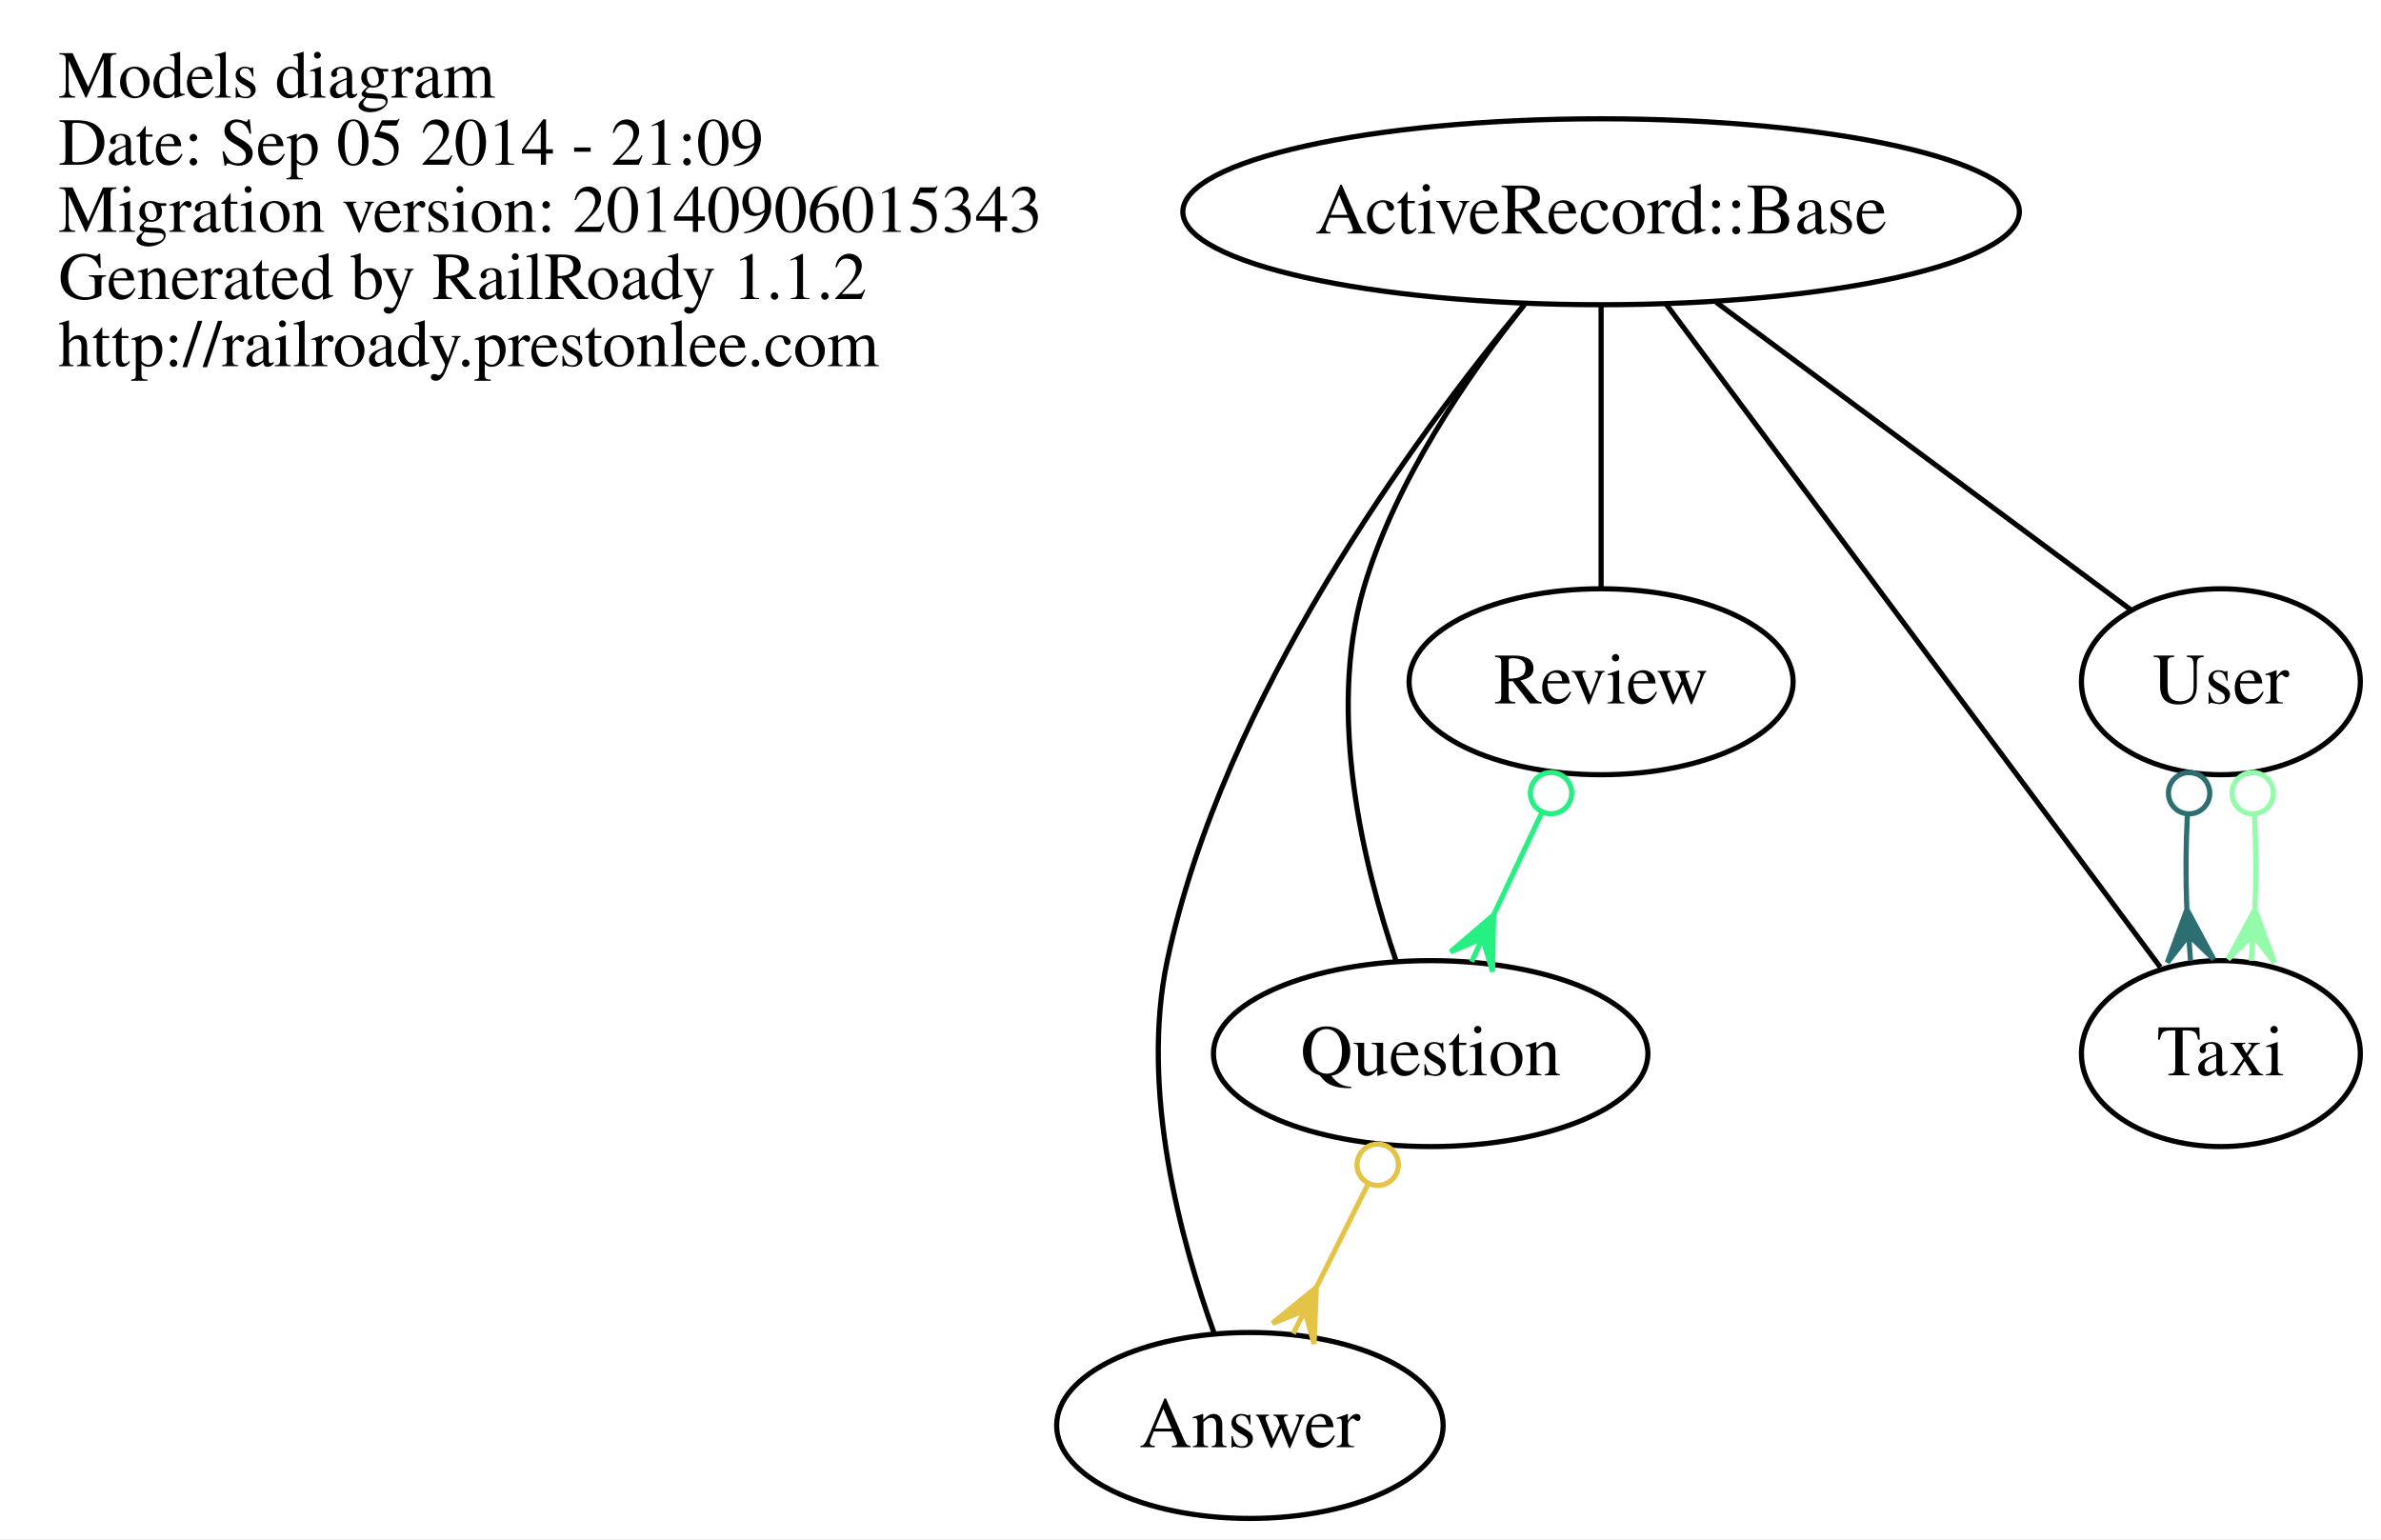
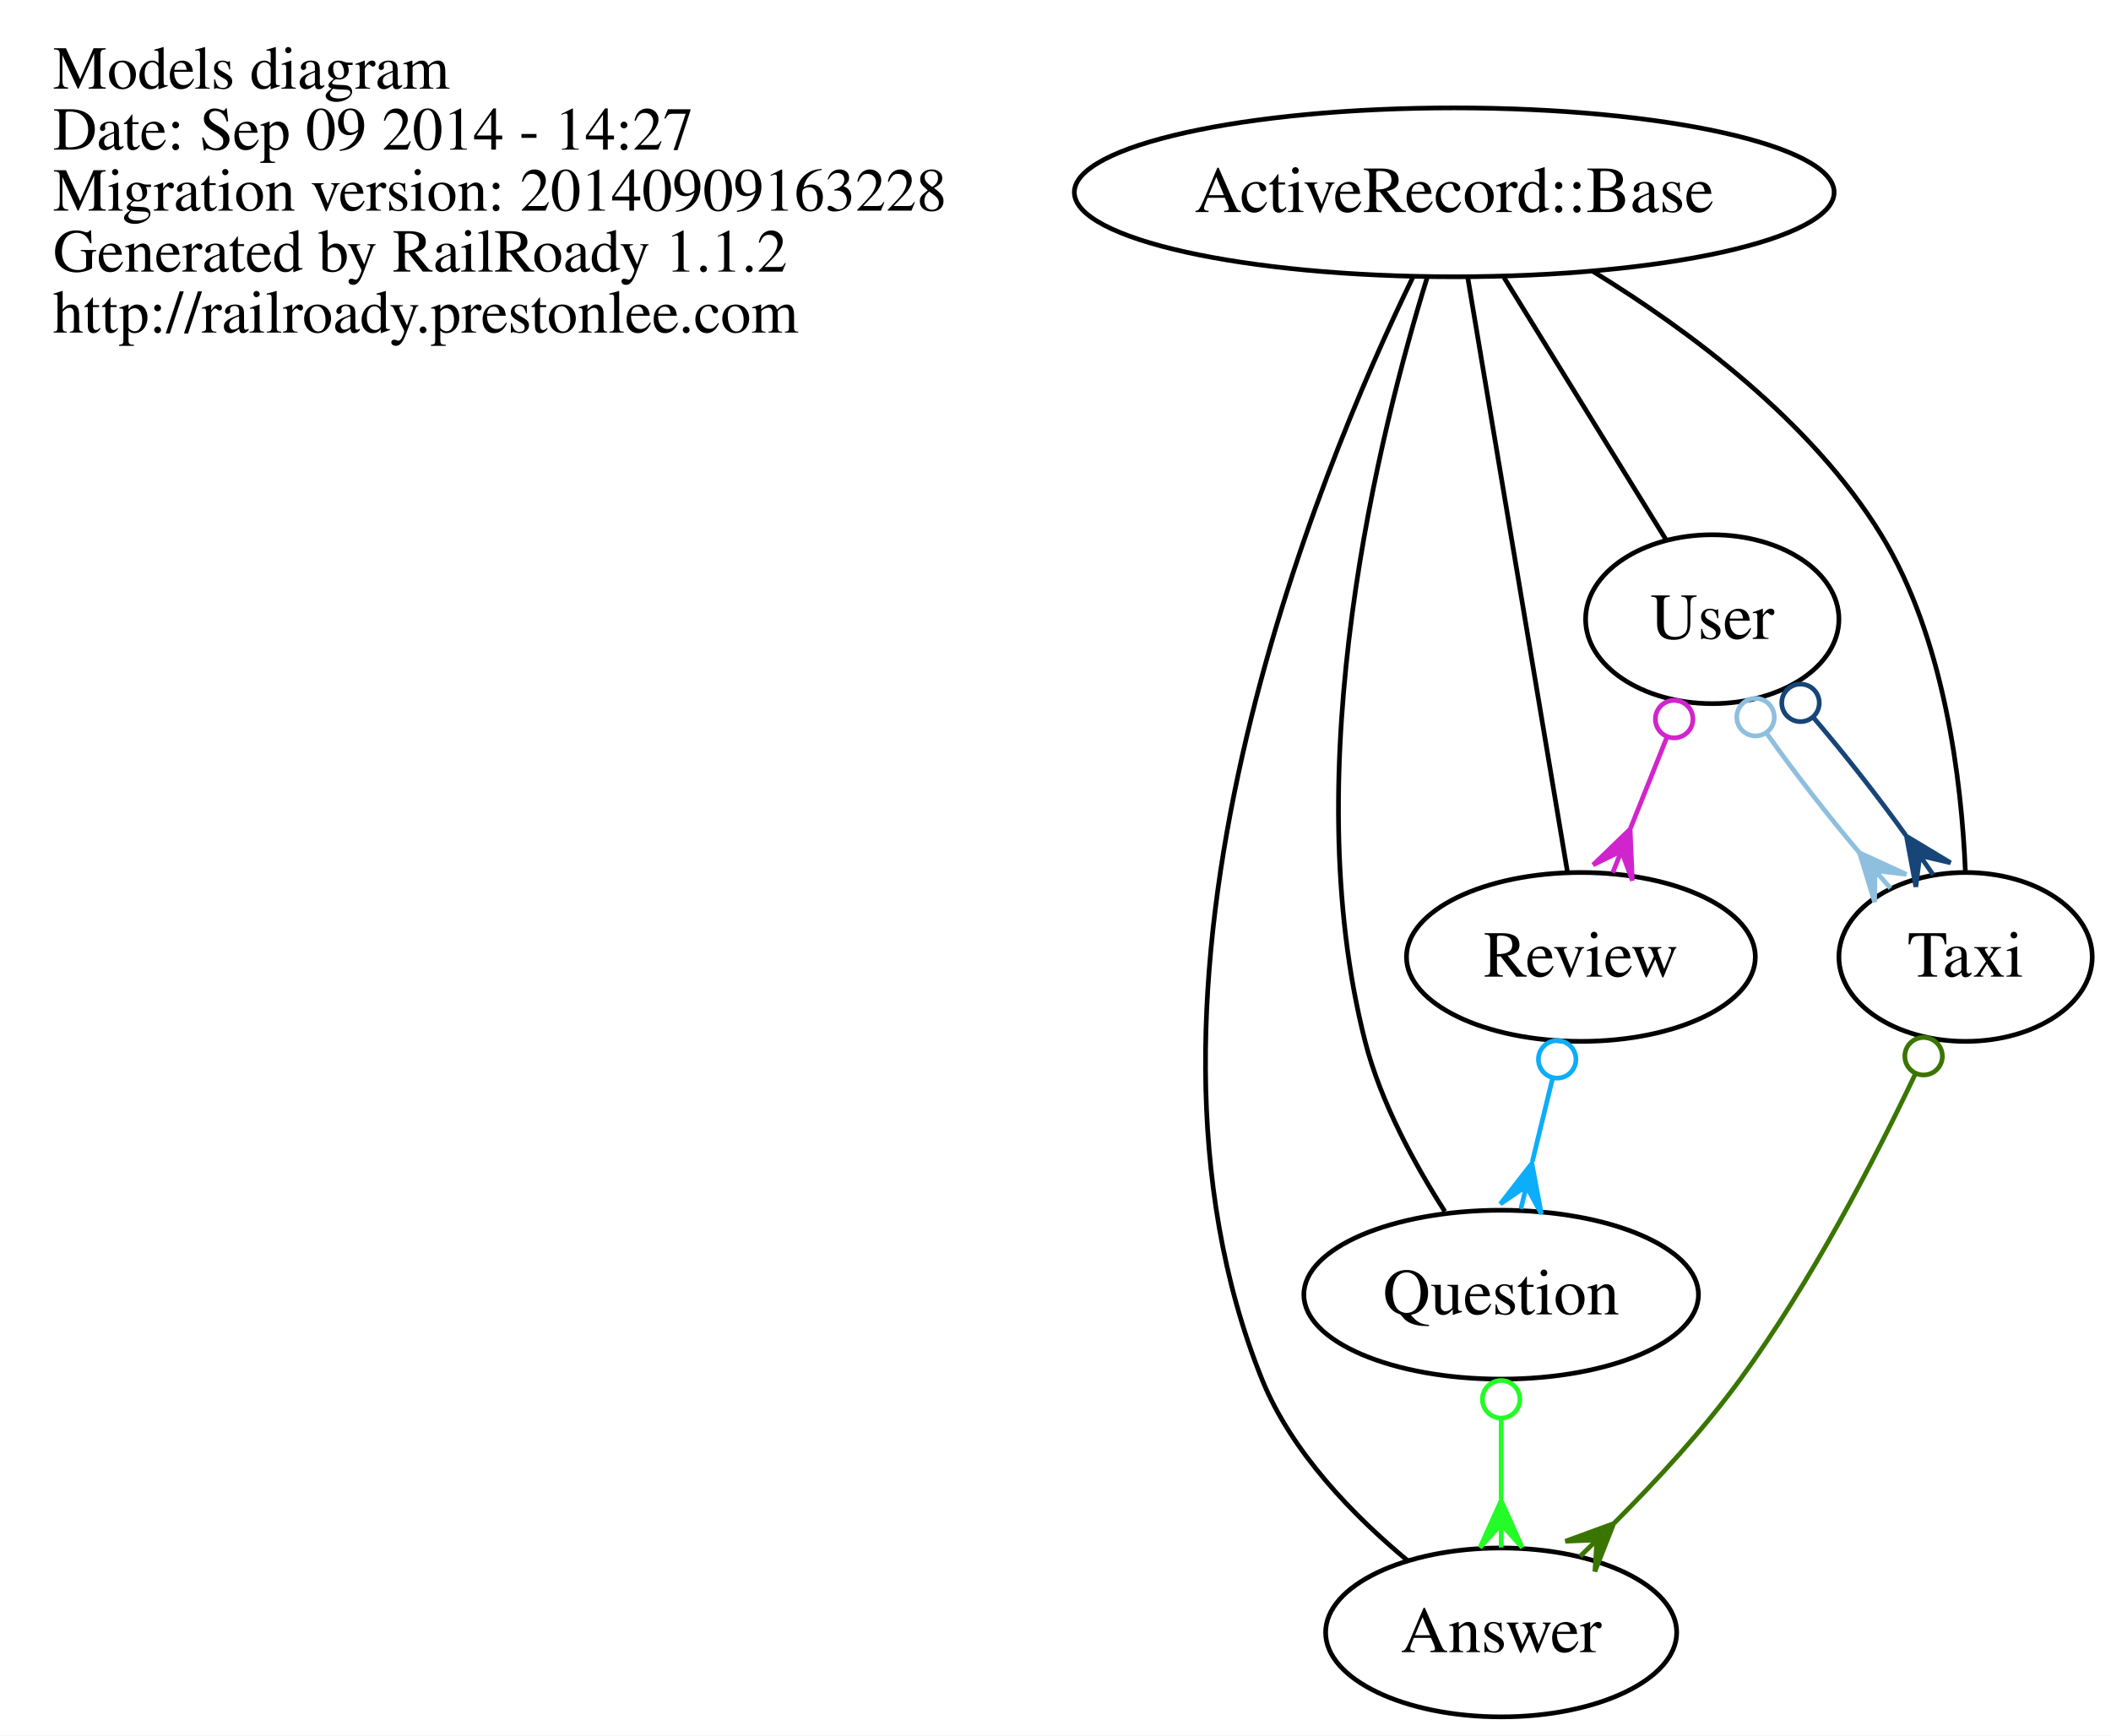
- <svg xmlns="http://www.w3.org/2000/svg" width="461pt" height="298pt" viewBox="0.00 0.00 461.00 298.00">
-   <g id="graph0" class="graph" transform="scale(1 1) rotate(0) translate(4 294)">
-     <polygon fill="white" stroke="none" points="-4,4 -4,-294 457,-294 457,4 -4,4" />
+ <svg xmlns="http://www.w3.org/2000/svg" width="450pt" height="370pt" viewBox="0.00 0.00 450.00 370.00">
+   <g id="graph0" class="graph" transform="scale(1 1) rotate(0) translate(4 366)">
+     <polygon fill="white" stroke="none" points="-4,4 -4,-366 446,-366 446,4 -4,4" />
    <g id="node1" class="node">
-       <text text-anchor="start" x="7.312" y="-275.1" font-family="Times,serif" font-size="13.00">Models diagram</text>
-       <text text-anchor="start" x="7.312" y="-262.1" font-family="Times,serif" font-size="13.00">Date: Sep 05 2014 - 21:09</text>
-       <text text-anchor="start" x="7.312" y="-249.1" font-family="Times,serif" font-size="13.00">Migration version: 20140906015343</text>
-       <text text-anchor="start" x="7.312" y="-236.1" font-family="Times,serif" font-size="13.00">Generated by RailRoady 1.1.2</text>
-       <text text-anchor="start" x="7.312" y="-223.1" font-family="Times,serif" font-size="13.00">http://railroady.prestonlee.com</text>
+       <text text-anchor="start" x="7.312" y="-347.1" font-family="Times,serif" font-size="13.00">Models diagram</text>
+       <text text-anchor="start" x="7.312" y="-334.1" font-family="Times,serif" font-size="13.00">Date: Sep 09 2014 - 14:27</text>
+       <text text-anchor="start" x="7.312" y="-321.1" font-family="Times,serif" font-size="13.00">Migration version: 20140909163228</text>
+       <text text-anchor="start" x="7.312" y="-308.1" font-family="Times,serif" font-size="13.00">Generated by RailRoady 1.1.2</text>
+       <text text-anchor="start" x="7.312" y="-295.1" font-family="Times,serif" font-size="13.00">http://railroady.prestonlee.com</text>
    </g>
    <g id="node2" class="node">
-       <ellipse fill="none" stroke="black" cx="238" cy="-18" rx="37.419" ry="18" />
-       <text text-anchor="middle" x="238" y="-13.8" font-family="Times,serif" font-size="14.00">Answer</text>
+       <ellipse fill="none" stroke="black" cx="316" cy="-18" rx="37.419" ry="18" />
+       <text text-anchor="middle" x="316" y="-13.8" font-family="Times,serif" font-size="14.00">Answer</text>
    </g>
    <g id="node3" class="node">
-       <ellipse fill="none" stroke="black" cx="273" cy="-90" rx="42.059" ry="18" />
-       <text text-anchor="middle" x="273" y="-85.8" font-family="Times,serif" font-size="14.00">Question</text>
+       <ellipse fill="none" stroke="black" cx="316" cy="-90" rx="42.059" ry="18" />
+       <text text-anchor="middle" x="316" y="-85.8" font-family="Times,serif" font-size="14.00">Question</text>
    </g>
    <g id="edge2" class="edge">
-       <path fill="none" stroke="#e4c447" d="M260.857,-64.714C257.651,-58.302 254.179,-51.358 250.932,-44.865" />
-       <ellipse fill="none" stroke="#e4c447" cx="262.739" cy="-68.477" rx="4" ry="4" />
-       <polygon fill="#e4c447" stroke="#e4c447" points="250.867,-44.733 250.419,-33.776 248.631,-40.261 246.395,-35.789 246.395,-35.789 246.395,-35.789 248.631,-40.261 242.37,-37.801 250.867,-44.733 250.867,-44.733" />
+       <path fill="none" stroke="#23fc27" d="M316,-63.64C316,-58.063 316,-52.132 316,-46.476" />
+       <ellipse fill="none" stroke="#23fc27" cx="316" cy="-67.697" rx="4" ry="4" />
+       <polygon fill="#23fc27" stroke="#23fc27" points="316,-46.104 320.5,-36.104 316,-41.104 316,-36.104 316,-36.104 316,-36.104 316,-41.104 311.5,-36.104 316,-46.104 316,-46.104" />
    </g>
    <g id="node4" class="node">
-       <ellipse fill="none" stroke="black" cx="306" cy="-162" rx="37.181" ry="18" />
-       <text text-anchor="middle" x="306" y="-157.8" font-family="Times,serif" font-size="14.00">Review</text>
+       <ellipse fill="none" stroke="black" cx="333" cy="-162" rx="37.181" ry="18" />
+       <text text-anchor="middle" x="333" y="-157.8" font-family="Times,serif" font-size="14.00">Review</text>
    </g>
    <g id="edge4" class="edge">
-       <path fill="none" stroke="#26f081" d="M294.551,-136.714C291.528,-130.302 288.254,-123.358 285.193,-116.865" />
-       <ellipse fill="none" stroke="#26f081" cx="296.306" cy="-140.437" rx="4" ry="4" />
-       <polygon fill="#26f081" stroke="#26f081" points="285.179,-116.834 284.985,-105.87 283.047,-112.312 280.915,-107.789 280.915,-107.789 280.915,-107.789 283.047,-112.312 276.844,-109.708 285.179,-116.834 285.179,-116.834" />
+       <path fill="none" stroke="#0cadf9" d="M326.994,-136.267C325.589,-130.485 324.085,-124.291 322.654,-118.4" />
+       <ellipse fill="none" stroke="#0cadf9" cx="327.941" cy="-140.168" rx="4" ry="4" />
+       <polygon fill="#0cadf9" stroke="#0cadf9" points="322.555,-117.993 324.568,-107.213 321.375,-113.134 320.195,-108.275 320.195,-108.275 320.195,-108.275 321.375,-113.134 315.823,-109.337 322.555,-117.993 322.555,-117.993" />
    </g>
    <g id="node5" class="node">
-       <ellipse fill="none" stroke="black" cx="426" cy="-90" rx="27" ry="18" />
-       <text text-anchor="middle" x="426" y="-85.8" font-family="Times,serif" font-size="14.00">Taxi</text>
+       <ellipse fill="none" stroke="black" cx="415" cy="-162" rx="27" ry="18" />
+       <text text-anchor="middle" x="415" y="-157.8" font-family="Times,serif" font-size="14.00">Taxi</text>
+     </g>
+     <g id="edge6" class="edge">
+       <path fill="none" stroke="#3a7500" d="M404.262,-137.006C395.457,-118.473 382.031,-92.598 367,-72 359.12,-61.201 349.156,-50.371 340.131,-41.342" />
+       <ellipse fill="none" stroke="#3a7500" cx="406.051" cy="-140.838" rx="4" ry="4" />
+       <polygon fill="#3a7500" stroke="#3a7500" points="339.992,-41.206 335.98,-31 336.414,-37.713 332.836,-34.22 332.836,-34.22 332.836,-34.22 336.414,-37.713 329.693,-37.44 339.992,-41.206 339.992,-41.206" />
    </g>
    <g id="node6" class="node">
-       <ellipse fill="none" stroke="black" cx="426" cy="-162" rx="27" ry="18" />
-       <text text-anchor="middle" x="426" y="-157.8" font-family="Times,serif" font-size="14.00">User</text>
+       <ellipse fill="none" stroke="black" cx="361" cy="-234" rx="27" ry="18" />
+       <text text-anchor="middle" x="361" y="-229.8" font-family="Times,serif" font-size="14.00">User</text>
+     </g>
+     <g id="edge8" class="edge">
+       <path fill="none" stroke="#d025cd" d="M351.311,-208.778C348.818,-202.544 346.122,-195.805 343.585,-189.463" />
+       <ellipse fill="none" stroke="#d025cd" cx="352.879" cy="-212.697" rx="4" ry="4" />
+       <polygon fill="#d025cd" stroke="#d025cd" points="343.496,-189.241 343.961,-178.285 341.639,-184.599 339.782,-179.956 339.782,-179.956 339.782,-179.956 341.639,-184.599 335.604,-181.627 343.496,-189.241 343.496,-189.241" />
+     </g>
+     <g id="edge9" class="edge">
+       <path fill="none" stroke="#8fbfdf" d="M372.695,-209.526C378.522,-201.33 385.628,-192.186 392.395,-184.188" />
+       <ellipse fill="none" stroke="#8fbfdf" cx="370.225" cy="-213.116" rx="4" ry="4" />
+       <polygon fill="#8fbfdf" stroke="#8fbfdf" points="392.406,-184.176 402.378,-179.613 395.699,-180.413 398.991,-176.65 398.991,-176.65 398.991,-176.65 395.699,-180.413 395.604,-173.687 392.406,-184.176 392.406,-184.176" />
+     </g>
+     <g id="edge10" class="edge">
+       <path fill="none" stroke="#174578" d="M382.667,-212.915C389.302,-205.142 396.338,-196.162 402.227,-187.98" />
+       <ellipse fill="none" stroke="#174578" cx="379.812" cy="-216.165" rx="4" ry="4" />
+       <polygon fill="#174578" stroke="#174578" points="402.4,-187.73 411.794,-182.073 405.248,-183.62 408.095,-179.51 408.095,-179.51 408.095,-179.51 405.248,-183.62 404.396,-176.948 402.4,-187.73 402.4,-187.73" />
+     </g>
+     <g id="node7" class="node">
+       <ellipse fill="none" stroke="black" cx="306" cy="-325" rx="80.982" ry="18" />
+       <text text-anchor="middle" x="306" y="-320.8" font-family="Times,serif" font-size="14.00">ActiveRecord::Base</text>
+     </g>
+     <g id="edge1" class="edge">
+       <path fill="none" stroke="black" d="M297.131,-306.8C276.855,-265.014 231.367,-155.458 265,-72 271.3,-56.366 284.663,-42.764 296.13,-33.254" />
+     </g>
+     <g id="edge3" class="edge">
+       <path fill="none" stroke="black" d="M300.229,-306.835C290.214,-274.476 272.054,-202.453 287,-144 290.326,-130.993 297.576,-117.743 303.994,-107.745" />
+     </g>
+     <g id="edge5" class="edge">
+       <path fill="none" stroke="black" d="M308.889,-306.77C314.086,-275.782 324.95,-211.004 330.131,-180.106" />
    </g>
    <g id="edge7" class="edge">
-       <path fill="none" stroke="#2c6e72" d="M419.512,-136.207C419.204,-130.36 419.168,-124.098 419.403,-118.153" />
-       <ellipse fill="none" stroke="#2c6e72" cx="419.845" cy="-140.423" rx="4" ry="4" />
-       <polygon fill="#2c6e72" stroke="#2c6e72" points="419.419,-117.932 424.609,-108.272 419.77,-112.944 420.121,-107.956 420.121,-107.956 420.121,-107.956 419.77,-112.944 415.632,-107.64 419.419,-117.932 419.419,-117.932" />
+       <path fill="none" stroke="black" d="M335.597,-308.121C356.044,-295.592 382.141,-276.209 397,-252 410.607,-229.832 414.151,-199.267 414.952,-180.339" />
    </g>
-     <g id="edge8" class="edge">
-       <path fill="none" stroke="#93fbaa" d="M432.488,-136.207C432.796,-130.36 432.832,-124.098 432.597,-118.153" />
-       <ellipse fill="none" stroke="#93fbaa" cx="432.155" cy="-140.423" rx="4" ry="4" />
-       <polygon fill="#93fbaa" stroke="#93fbaa" points="432.581,-117.932 436.368,-107.64 432.23,-112.944 431.879,-107.956 431.879,-107.956 431.879,-107.956 432.23,-112.944 427.391,-108.272 432.581,-117.932 432.581,-117.932" />
-     </g>
-     <g id="node7" class="node">
-       <ellipse fill="none" stroke="black" cx="306" cy="-253" rx="80.982" ry="18" />
-       <text text-anchor="middle" x="306" y="-248.8" font-family="Times,serif" font-size="14.00">ActiveRecord::Base</text>
-     </g>
-     <g id="edge1" class="edge">
-       <path fill="none" stroke="black" d="M291.045,-234.936C269.95,-209.45 232.815,-158.962 222,-108 216.688,-82.968 224.627,-53.731 231.096,-35.792" />
-     </g>
-     <g id="edge3" class="edge">
-       <path fill="none" stroke="black" d="M291.184,-235.058C280.181,-221.283 266.074,-200.788 260,-180 252.862,-155.568 260.084,-126.167 266.273,-108.03" />
-     </g>
-     <g id="edge5" class="edge">
-       <path fill="none" stroke="black" d="M306,-234.84C306,-219.08 306,-195.851 306,-180.107" />
-     </g>
-     <g id="edge6" class="edge">
-       <path fill="none" stroke="black" d="M318.615,-235.074C341.963,-203.749 391.593,-137.162 414.263,-106.747" />
-     </g>
-     <g id="edge9" class="edge">
-       <path fill="none" stroke="black" d="M328.29,-235.468C351.47,-218.276 387.28,-191.718 408.504,-175.976" />
+     <g id="edge11" class="edge">
+       <path fill="none" stroke="black" d="M316.605,-306.84C326.594,-290.676 341.438,-266.654 351.167,-250.911" />
    </g>
  </g>
</svg>
